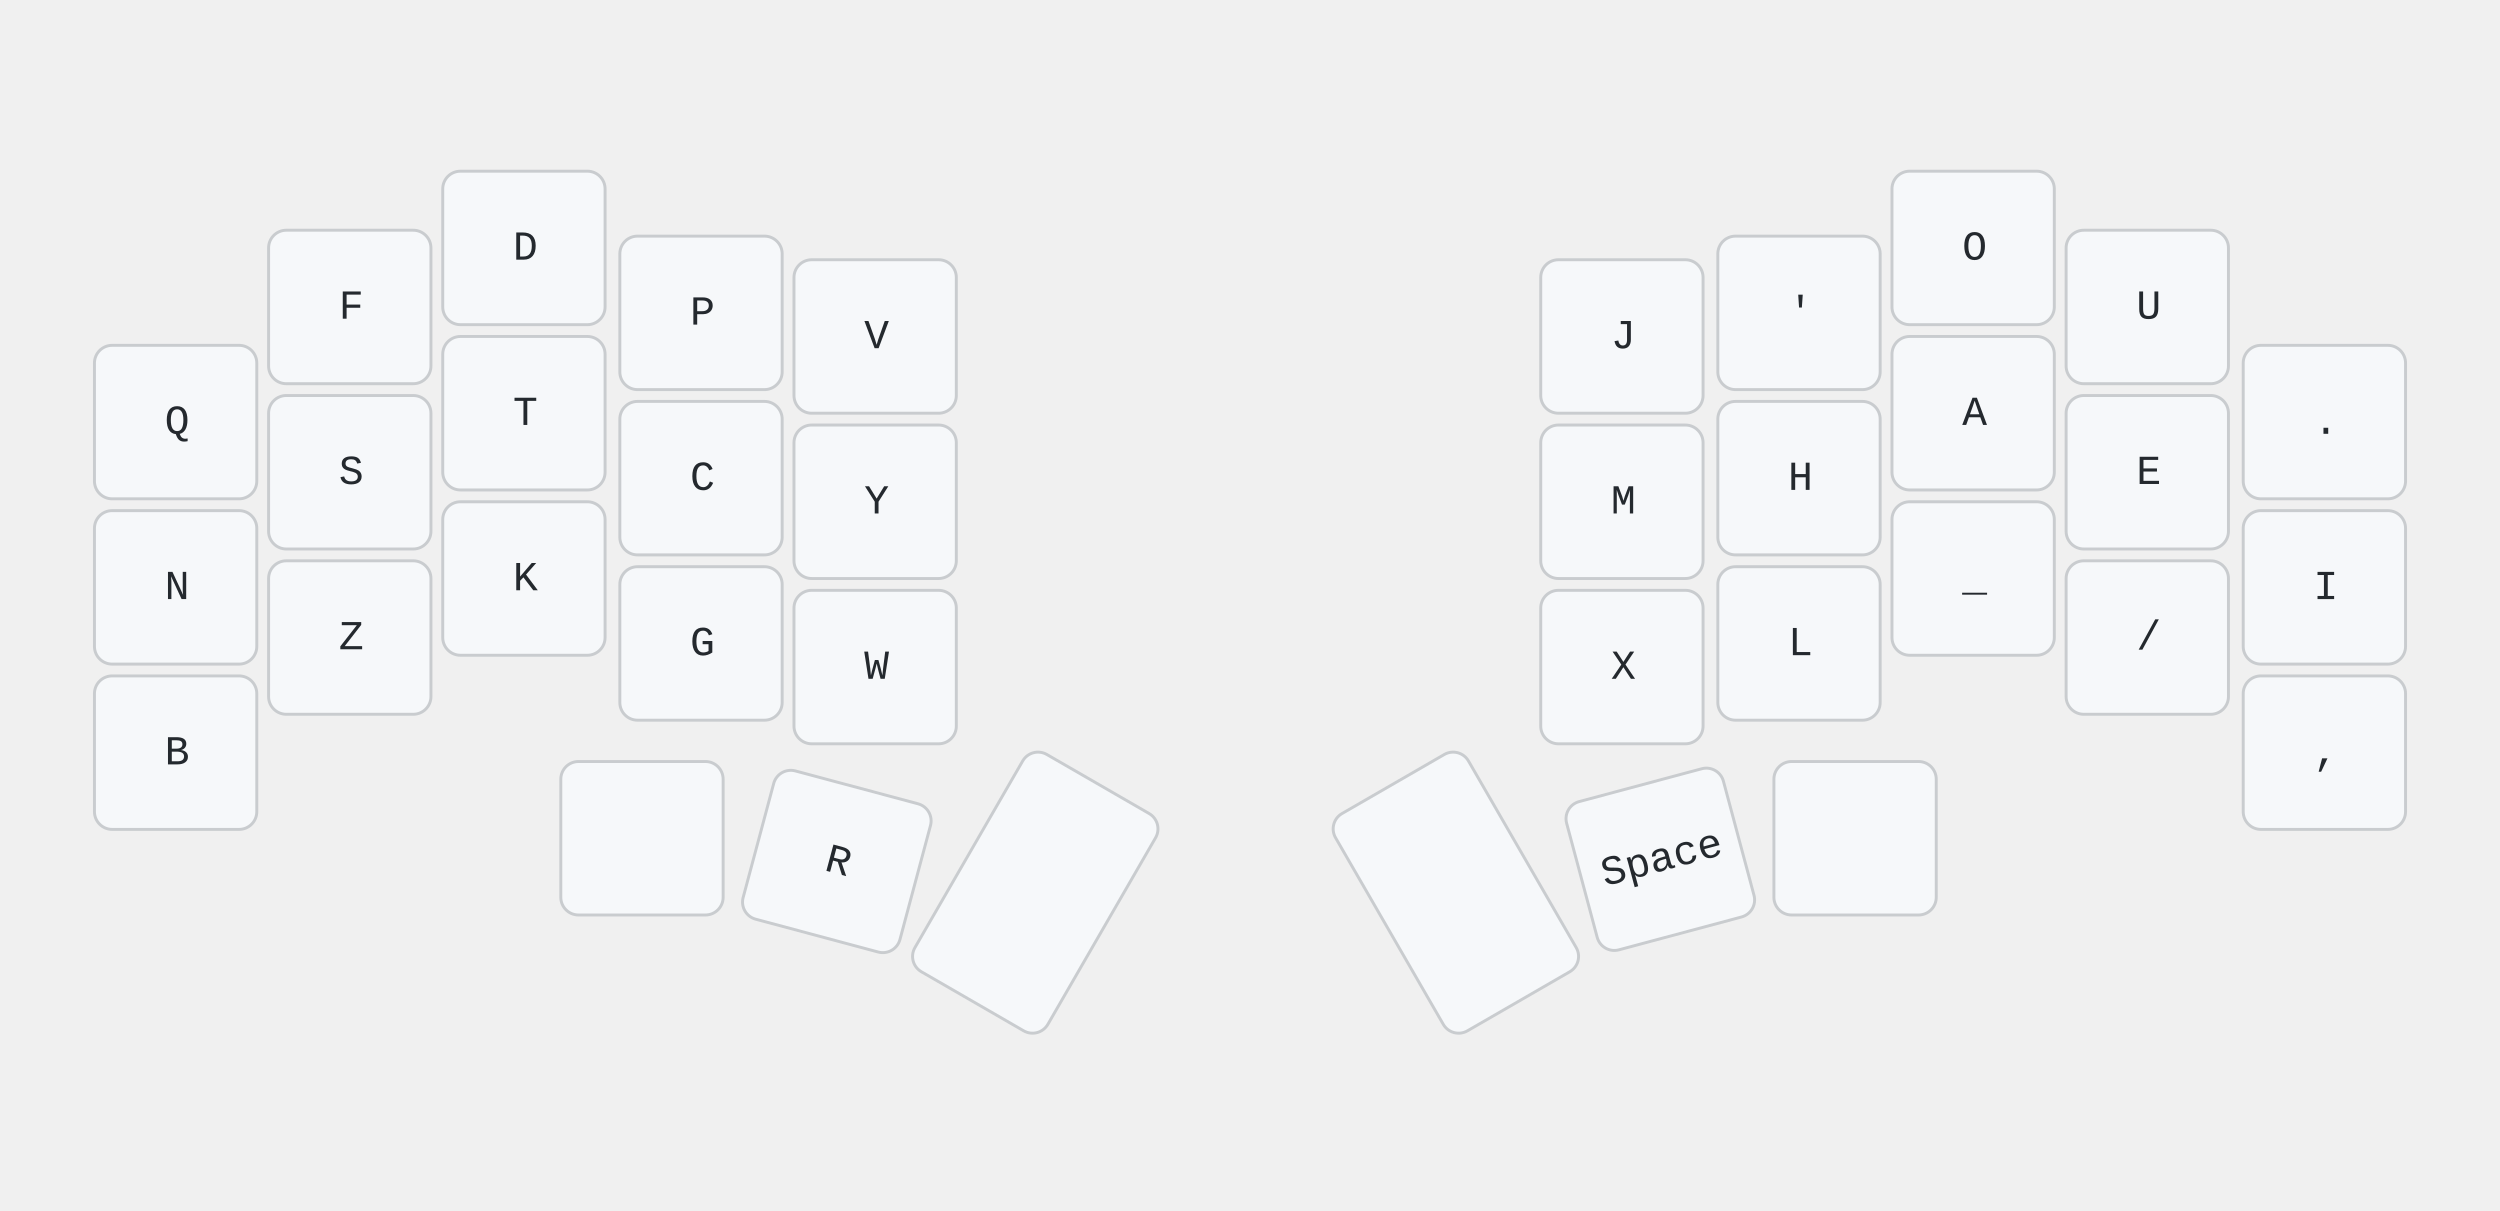
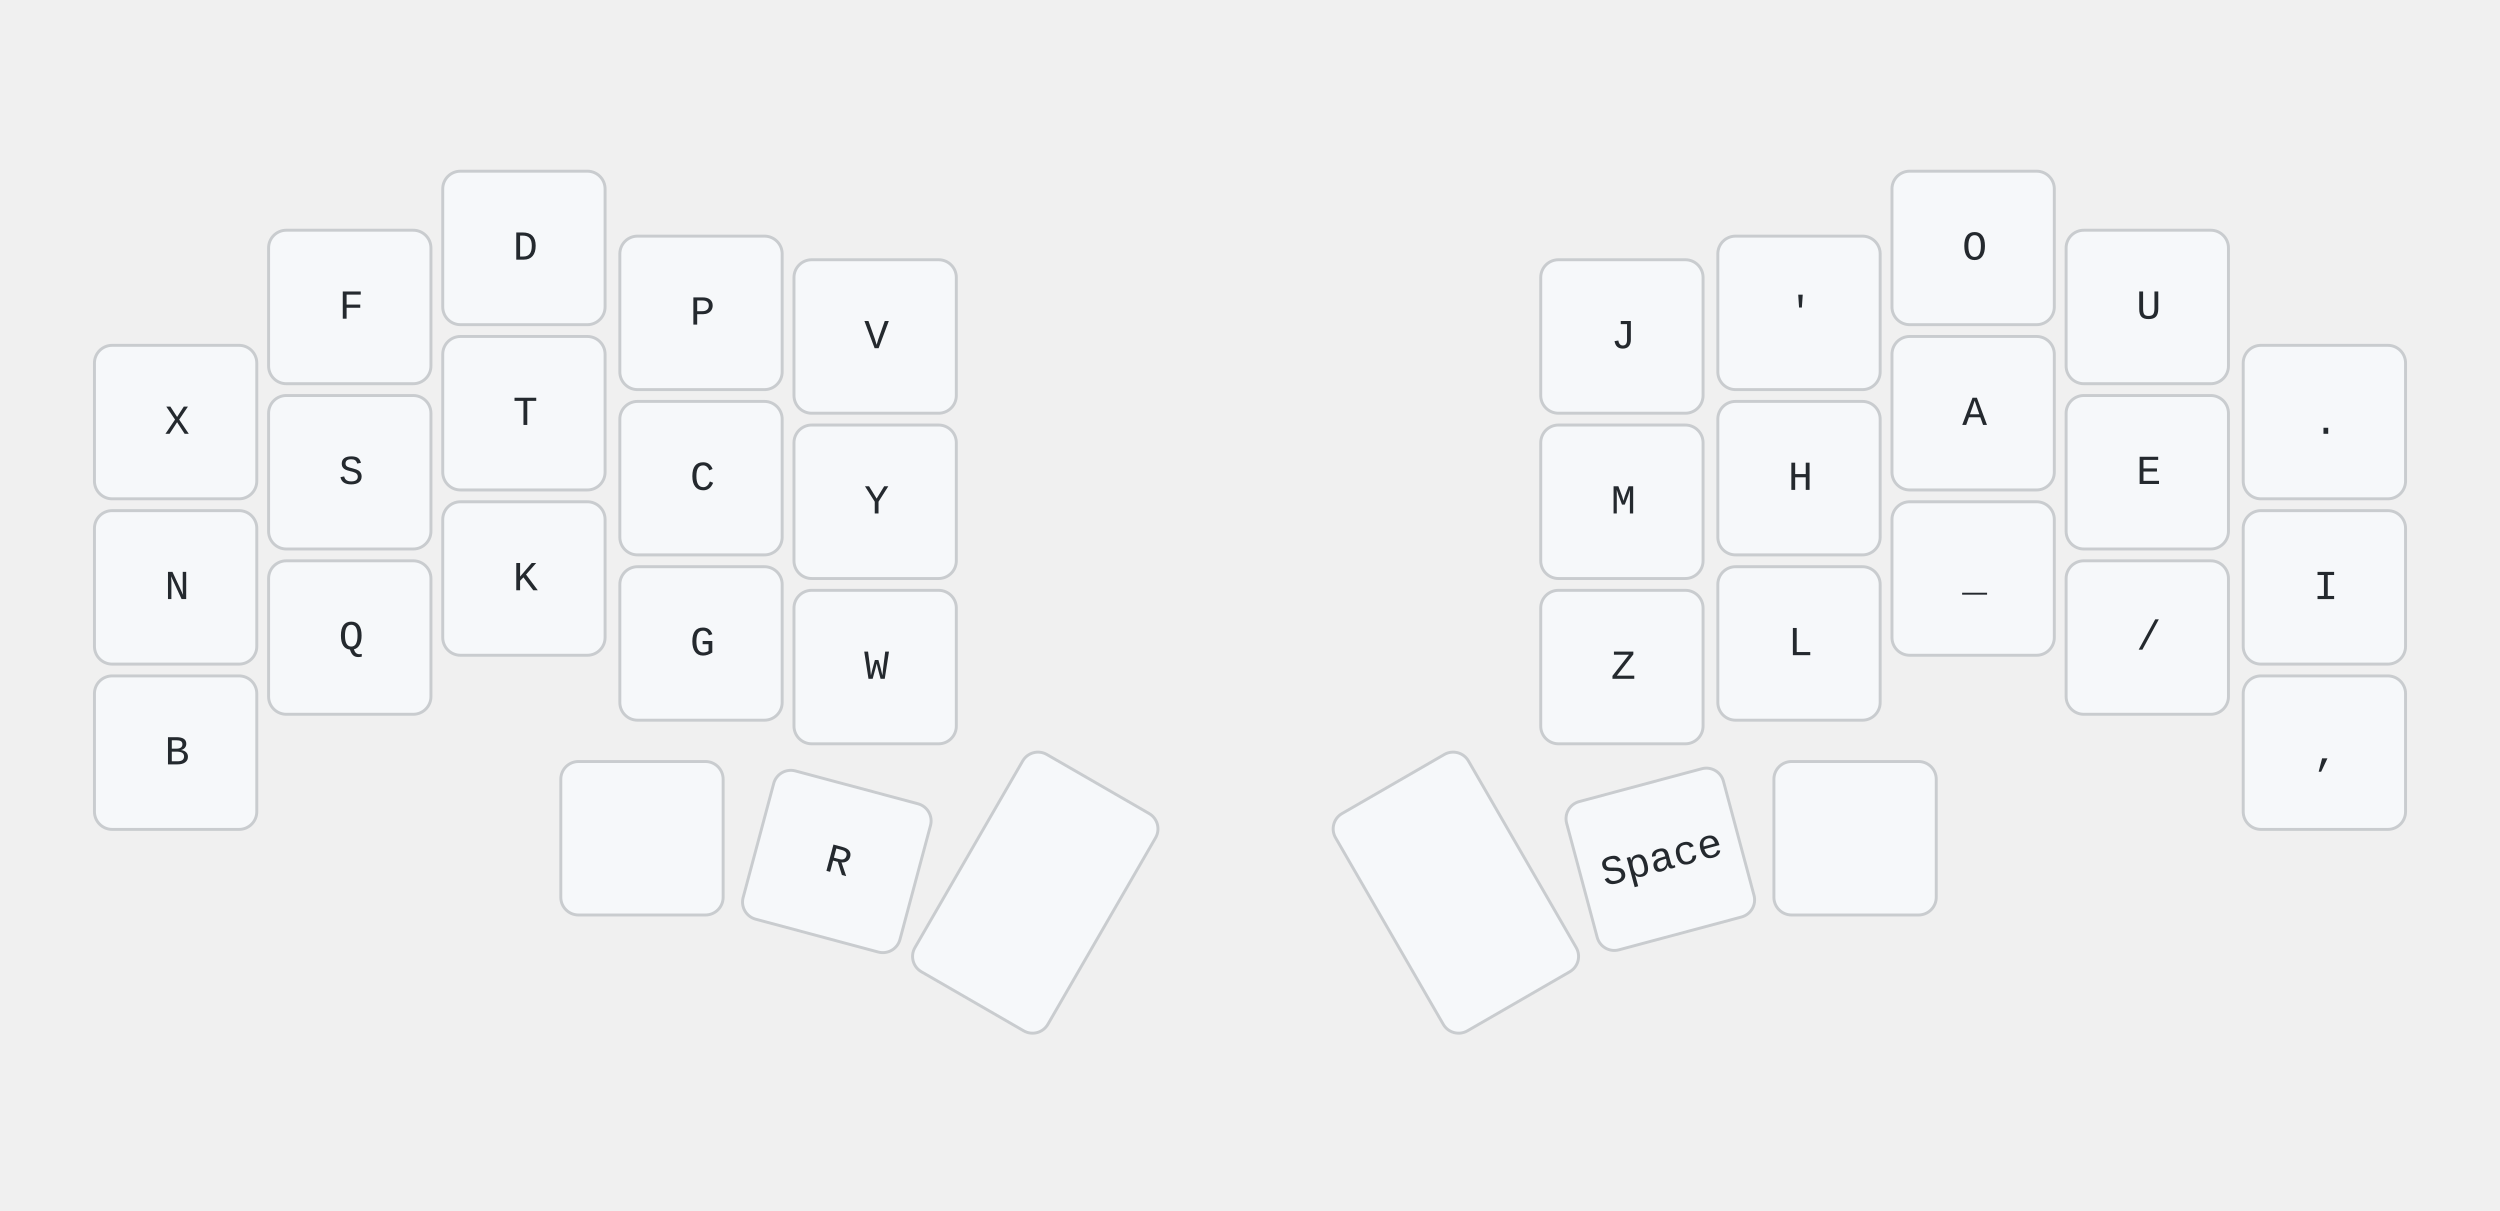
<svg xmlns="http://www.w3.org/2000/svg" width="847" height="410" viewBox="0 0 847 410" class="keymap">
  <style>/* inherit to force styles through use tags */
svg path {
    fill: inherit;
}

/* font and background color specifications */
svg.keymap {
    font-family: SFMono-Regular,Consolas,Liberation Mono,Menlo,monospace;
    font-size: 14px;
    font-kerning: normal;
    text-rendering: optimizeLegibility;
    fill: #24292e;
}

/* default key styling */
rect.key {
    fill: #f6f8fa;
}

rect.key, rect.combo {
    stroke: #c9cccf;
    stroke-width: 1;
}

/* default key side styling, only used is draw_key_sides is set */
rect.side {
    filter: brightness(90%);
}

/* color accent for combo boxes */
rect.combo, rect.combo-separate {
    fill: #cdf;
}

/* color accent for held keys */
rect.held, rect.combo.held {
    fill: #fdd;
}

/* color accent for ghost (optional) keys */
rect.ghost, rect.combo.ghost {
    stroke-dasharray: 4, 4;
    stroke-width: 2;
}

text {
    text-anchor: middle;
    dominant-baseline: middle;
}

/* styling for layer labels */
text.label {
    font-weight: bold;
    text-anchor: start;
    stroke: white;
    stroke-width: 4;
    paint-order: stroke;
}

/* styling for optional footer */
text.footer {
    text-anchor: end;
    dominant-baseline: auto;
    stroke: white;
    stroke-width: 4;
    paint-order: stroke;
}

/* styling for combo tap, and key hold/shifted label text */
text.combo, text.hold, text.shifted {
    font-size: 11px;
}

text.hold {
    text-anchor: middle;
    dominant-baseline: auto;
}

text.shifted {
    text-anchor: middle;
    dominant-baseline: hanging;
}

/* styling for hold/shifted label text in combo box */
text.combo.hold, text.combo.shifted {
    font-size: 8px;
}

/* lighter symbol for transparent keys */
text.trans {
    fill: #7b7e81;
}

/* styling for combo dendrons */
path.combo {
    stroke-width: 1;
    stroke: gray;
    fill: none;
}

/* Start Tabler Icons Cleanup */
/* cannot use height/width with glyphs */
.icon-tabler &gt; path {
    fill: inherit;
    stroke: inherit;
    stroke-width: 2;
}
/* hide tabler's default box */
.icon-tabler &gt; path[stroke="none"][fill="none"] {
    visibility: hidden;
}
/* End Tabler Icons Cleanup */

@media (prefers-color-scheme: dark) {
svg.keymap { fill: #d1d6db; }
rect.key { fill: #3f4750; }
rect.key, rect.combo { stroke: #60666c; }
rect.combo, rect.combo-separate { fill: #1f3d7a; }
rect.held, rect.combo.held { fill: #854747; }
text.label, text.footer { stroke: black; }
text.trans { fill: #7e8184; }
path.combo { stroke: #7f7f7f; }

}</style>
  <g transform="translate(30, 0)" class="layer-DEF">
    <g transform="translate(0, 56)">
      <g transform="translate(30, 87)" class="key keypos-0">
        <rect rx="6" ry="6" x="-28" y="-26" width="55" height="52" class="key" />
+         <text x="0" y="0" class="key tap">X</text>
+       </g>
+       <g transform="translate(89, 48)" class="key keypos-1">
+         <rect rx="6" ry="6" x="-28" y="-26" width="55" height="52" class="key" />
+         <text x="0" y="0" class="key tap">F</text>
+       </g>
+       <g transform="translate(148, 28)" class="key keypos-2">
+         <rect rx="6" ry="6" x="-28" y="-26" width="55" height="52" class="key" />
+         <text x="0" y="0" class="key tap">D</text>
+       </g>
+       <g transform="translate(208, 50)" class="key keypos-3">
+         <rect rx="6" ry="6" x="-28" y="-26" width="55" height="52" class="key" />
+         <text x="0" y="0" class="key tap">P</text>
+       </g>
+       <g transform="translate(267, 58)" class="key keypos-4">
+         <rect rx="6" ry="6" x="-28" y="-26" width="55" height="52" class="key" />
+         <text x="0" y="0" class="key tap">V</text>
+       </g>
+       <g transform="translate(520, 58)" class="key keypos-5">
+         <rect rx="6" ry="6" x="-28" y="-26" width="55" height="52" class="key" />
+         <text x="0" y="0" class="key tap">J</text>
+       </g>
+       <g transform="translate(580, 50)" class="key keypos-6">
+         <rect rx="6" ry="6" x="-28" y="-26" width="55" height="52" class="key" />
+         <text x="0" y="0" class="key tap">'</text>
+       </g>
+       <g transform="translate(639, 28)" class="key keypos-7">
+         <rect rx="6" ry="6" x="-28" y="-26" width="55" height="52" class="key" />
+         <text x="0" y="0" class="key tap">O</text>
+       </g>
+       <g transform="translate(698, 48)" class="key keypos-8">
+         <rect rx="6" ry="6" x="-28" y="-26" width="55" height="52" class="key" />
+         <text x="0" y="0" class="key tap">U</text>
+       </g>
+       <g transform="translate(758, 87)" class="key keypos-9">
+         <rect rx="6" ry="6" x="-28" y="-26" width="55" height="52" class="key" />
+         <text x="0" y="0" class="key tap">.</text>
+       </g>
+       <g transform="translate(30, 143)" class="key keypos-10">
+         <rect rx="6" ry="6" x="-28" y="-26" width="55" height="52" class="key" />
+         <text x="0" y="0" class="key tap">N</text>
+       </g>
+       <g transform="translate(89, 104)" class="key keypos-11">
+         <rect rx="6" ry="6" x="-28" y="-26" width="55" height="52" class="key" />
+         <text x="0" y="0" class="key tap">S</text>
+       </g>
+       <g transform="translate(148, 84)" class="key keypos-12">
+         <rect rx="6" ry="6" x="-28" y="-26" width="55" height="52" class="key" />
+         <text x="0" y="0" class="key tap">T</text>
+       </g>
+       <g transform="translate(208, 106)" class="key keypos-13">
+         <rect rx="6" ry="6" x="-28" y="-26" width="55" height="52" class="key" />
+         <text x="0" y="0" class="key tap">C</text>
+       </g>
+       <g transform="translate(267, 114)" class="key keypos-14">
+         <rect rx="6" ry="6" x="-28" y="-26" width="55" height="52" class="key" />
+         <text x="0" y="0" class="key tap">Y</text>
+       </g>
+       <g transform="translate(520, 114)" class="key keypos-15">
+         <rect rx="6" ry="6" x="-28" y="-26" width="55" height="52" class="key" />
+         <text x="0" y="0" class="key tap">M</text>
+       </g>
+       <g transform="translate(580, 106)" class="key keypos-16">
+         <rect rx="6" ry="6" x="-28" y="-26" width="55" height="52" class="key" />
+         <text x="0" y="0" class="key tap">H</text>
+       </g>
+       <g transform="translate(639, 84)" class="key keypos-17">
+         <rect rx="6" ry="6" x="-28" y="-26" width="55" height="52" class="key" />
+         <text x="0" y="0" class="key tap">A</text>
+       </g>
+       <g transform="translate(698, 104)" class="key keypos-18">
+         <rect rx="6" ry="6" x="-28" y="-26" width="55" height="52" class="key" />
+         <text x="0" y="0" class="key tap">E</text>
+       </g>
+       <g transform="translate(758, 143)" class="key keypos-19">
+         <rect rx="6" ry="6" x="-28" y="-26" width="55" height="52" class="key" />
+         <text x="0" y="0" class="key tap">I</text>
+       </g>
+       <g transform="translate(30, 199)" class="key keypos-20">
+         <rect rx="6" ry="6" x="-28" y="-26" width="55" height="52" class="key" />
+         <text x="0" y="0" class="key tap">B</text>
+       </g>
+       <g transform="translate(89, 160)" class="key keypos-21">
+         <rect rx="6" ry="6" x="-28" y="-26" width="55" height="52" class="key" />
        <text x="0" y="0" class="key tap">Q</text>
      </g>
-       <g transform="translate(89, 48)" class="key keypos-1">
-         <rect rx="6" ry="6" x="-28" y="-26" width="55" height="52" class="key" />
-         <text x="0" y="0" class="key tap">F</text>
-       </g>
-       <g transform="translate(148, 28)" class="key keypos-2">
-         <rect rx="6" ry="6" x="-28" y="-26" width="55" height="52" class="key" />
-         <text x="0" y="0" class="key tap">D</text>
-       </g>
-       <g transform="translate(208, 50)" class="key keypos-3">
-         <rect rx="6" ry="6" x="-28" y="-26" width="55" height="52" class="key" />
-         <text x="0" y="0" class="key tap">P</text>
-       </g>
-       <g transform="translate(267, 58)" class="key keypos-4">
-         <rect rx="6" ry="6" x="-28" y="-26" width="55" height="52" class="key" />
-         <text x="0" y="0" class="key tap">V</text>
-       </g>
-       <g transform="translate(520, 58)" class="key keypos-5">
-         <rect rx="6" ry="6" x="-28" y="-26" width="55" height="52" class="key" />
-         <text x="0" y="0" class="key tap">J</text>
-       </g>
-       <g transform="translate(580, 50)" class="key keypos-6">
-         <rect rx="6" ry="6" x="-28" y="-26" width="55" height="52" class="key" />
-         <text x="0" y="0" class="key tap">'</text>
-       </g>
-       <g transform="translate(639, 28)" class="key keypos-7">
-         <rect rx="6" ry="6" x="-28" y="-26" width="55" height="52" class="key" />
-         <text x="0" y="0" class="key tap">O</text>
-       </g>
-       <g transform="translate(698, 48)" class="key keypos-8">
-         <rect rx="6" ry="6" x="-28" y="-26" width="55" height="52" class="key" />
-         <text x="0" y="0" class="key tap">U</text>
-       </g>
-       <g transform="translate(758, 87)" class="key keypos-9">
-         <rect rx="6" ry="6" x="-28" y="-26" width="55" height="52" class="key" />
-         <text x="0" y="0" class="key tap">.</text>
-       </g>
-       <g transform="translate(30, 143)" class="key keypos-10">
-         <rect rx="6" ry="6" x="-28" y="-26" width="55" height="52" class="key" />
-         <text x="0" y="0" class="key tap">N</text>
-       </g>
-       <g transform="translate(89, 104)" class="key keypos-11">
-         <rect rx="6" ry="6" x="-28" y="-26" width="55" height="52" class="key" />
-         <text x="0" y="0" class="key tap">S</text>
-       </g>
-       <g transform="translate(148, 84)" class="key keypos-12">
-         <rect rx="6" ry="6" x="-28" y="-26" width="55" height="52" class="key" />
-         <text x="0" y="0" class="key tap">T</text>
-       </g>
-       <g transform="translate(208, 106)" class="key keypos-13">
-         <rect rx="6" ry="6" x="-28" y="-26" width="55" height="52" class="key" />
-         <text x="0" y="0" class="key tap">C</text>
-       </g>
-       <g transform="translate(267, 114)" class="key keypos-14">
-         <rect rx="6" ry="6" x="-28" y="-26" width="55" height="52" class="key" />
-         <text x="0" y="0" class="key tap">Y</text>
-       </g>
-       <g transform="translate(520, 114)" class="key keypos-15">
-         <rect rx="6" ry="6" x="-28" y="-26" width="55" height="52" class="key" />
-         <text x="0" y="0" class="key tap">M</text>
-       </g>
-       <g transform="translate(580, 106)" class="key keypos-16">
-         <rect rx="6" ry="6" x="-28" y="-26" width="55" height="52" class="key" />
-         <text x="0" y="0" class="key tap">H</text>
-       </g>
-       <g transform="translate(639, 84)" class="key keypos-17">
-         <rect rx="6" ry="6" x="-28" y="-26" width="55" height="52" class="key" />
-         <text x="0" y="0" class="key tap">A</text>
-       </g>
-       <g transform="translate(698, 104)" class="key keypos-18">
-         <rect rx="6" ry="6" x="-28" y="-26" width="55" height="52" class="key" />
-         <text x="0" y="0" class="key tap">E</text>
-       </g>
-       <g transform="translate(758, 143)" class="key keypos-19">
-         <rect rx="6" ry="6" x="-28" y="-26" width="55" height="52" class="key" />
-         <text x="0" y="0" class="key tap">I</text>
-       </g>
-       <g transform="translate(30, 199)" class="key keypos-20">
-         <rect rx="6" ry="6" x="-28" y="-26" width="55" height="52" class="key" />
-         <text x="0" y="0" class="key tap">B</text>
-       </g>
-       <g transform="translate(89, 160)" class="key keypos-21">
+       <g transform="translate(148, 140)" class="key keypos-22">
+         <rect rx="6" ry="6" x="-28" y="-26" width="55" height="52" class="key" />
+         <text x="0" y="0" class="key tap">K</text>
+       </g>
+       <g transform="translate(208, 162)" class="key keypos-23">
+         <rect rx="6" ry="6" x="-28" y="-26" width="55" height="52" class="key" />
+         <text x="0" y="0" class="key tap">G</text>
+       </g>
+       <g transform="translate(267, 170)" class="key keypos-24">
+         <rect rx="6" ry="6" x="-28" y="-26" width="55" height="52" class="key" />
+         <text x="0" y="0" class="key tap">W</text>
+       </g>
+       <g transform="translate(520, 170)" class="key keypos-25">
        <rect rx="6" ry="6" x="-28" y="-26" width="55" height="52" class="key" />
        <text x="0" y="0" class="key tap">Z</text>
-       </g>
-       <g transform="translate(148, 140)" class="key keypos-22">
-         <rect rx="6" ry="6" x="-28" y="-26" width="55" height="52" class="key" />
-         <text x="0" y="0" class="key tap">K</text>
-       </g>
-       <g transform="translate(208, 162)" class="key keypos-23">
-         <rect rx="6" ry="6" x="-28" y="-26" width="55" height="52" class="key" />
-         <text x="0" y="0" class="key tap">G</text>
-       </g>
-       <g transform="translate(267, 170)" class="key keypos-24">
-         <rect rx="6" ry="6" x="-28" y="-26" width="55" height="52" class="key" />
-         <text x="0" y="0" class="key tap">W</text>
-       </g>
-       <g transform="translate(520, 170)" class="key keypos-25">
-         <rect rx="6" ry="6" x="-28" y="-26" width="55" height="52" class="key" />
-         <text x="0" y="0" class="key tap">X</text>
      </g>
      <g transform="translate(580, 162)" class="key keypos-26">
        <rect rx="6" ry="6" x="-28" y="-26" width="55" height="52" class="key" />
        <text x="0" y="0" class="key tap">L</text>
      </g>
      <g transform="translate(639, 140)" class="key keypos-27">
        <rect rx="6" ry="6" x="-28" y="-26" width="55" height="52" class="key" />
        <text x="0" y="0" class="key tap">_</text>
      </g>
      <g transform="translate(698, 160)" class="key keypos-28">
        <rect rx="6" ry="6" x="-28" y="-26" width="55" height="52" class="key" />
        <text x="0" y="0" class="key tap">/</text>
      </g>
      <g transform="translate(758, 199)" class="key keypos-29">
        <rect rx="6" ry="6" x="-28" y="-26" width="55" height="52" class="key" />
        <text x="0" y="0" class="key tap">,</text>
      </g>
      <g transform="translate(188, 228)" class="key keypos-30">
        <rect rx="6" ry="6" x="-28" y="-26" width="55" height="52" class="key" />
      </g>
      <g transform="translate(254, 236) rotate(15.0)" class="key keypos-31">
        <rect rx="6" ry="6" x="-28" y="-26" width="55" height="52" class="key" />
        <text x="0" y="0" class="key tap">R</text>
      </g>
      <g transform="translate(321, 246) rotate(30.0)" class="key keypos-32">
        <rect rx="6" ry="6" x="-26" y="-42" width="52" height="85" class="key" />
      </g>
      <g transform="translate(463, 246) rotate(-30.0)" class="key keypos-33">
        <rect rx="6" ry="6" x="-26" y="-42" width="52" height="85" class="key" />
      </g>
      <g transform="translate(533, 235) rotate(-15.0)" class="key keypos-34">
        <rect rx="6" ry="6" x="-28" y="-26" width="55" height="52" class="key" />
        <text x="0" y="0" class="key tap">Space</text>
      </g>
      <g transform="translate(599, 228)" class="key keypos-35">
        <rect rx="6" ry="6" x="-28" y="-26" width="55" height="52" class="key" />
      </g>
    </g>
  </g>
</svg>
